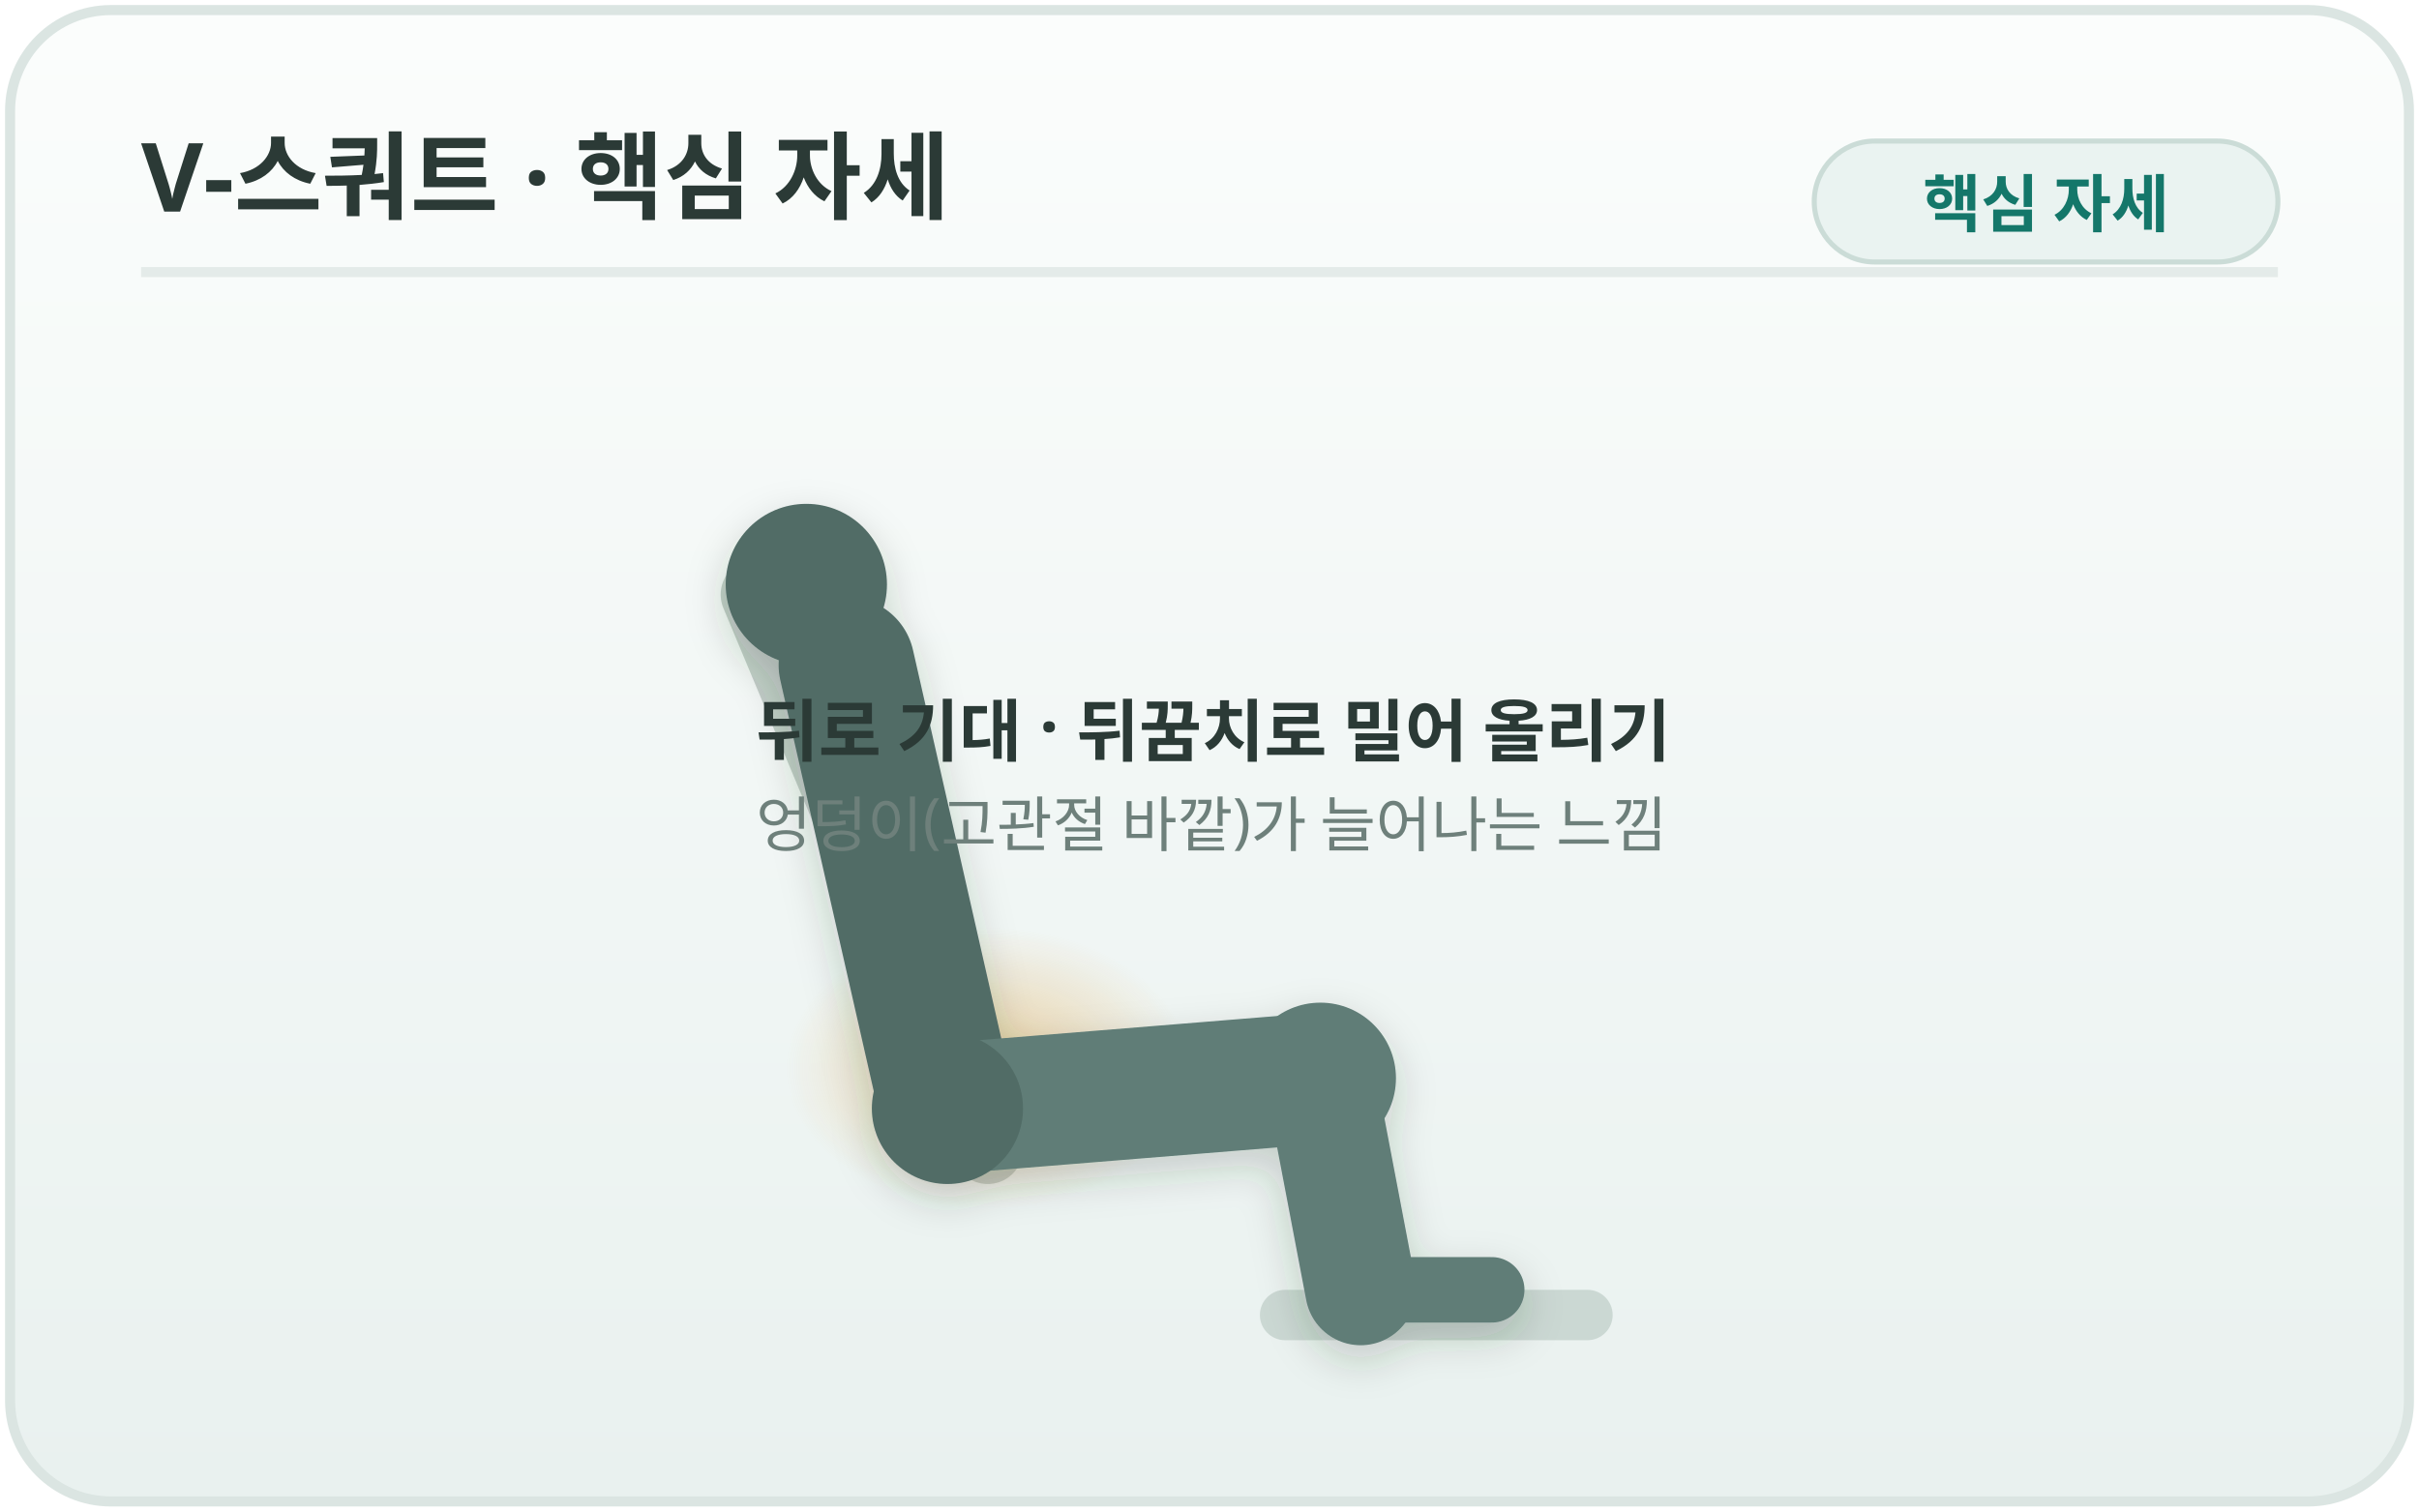
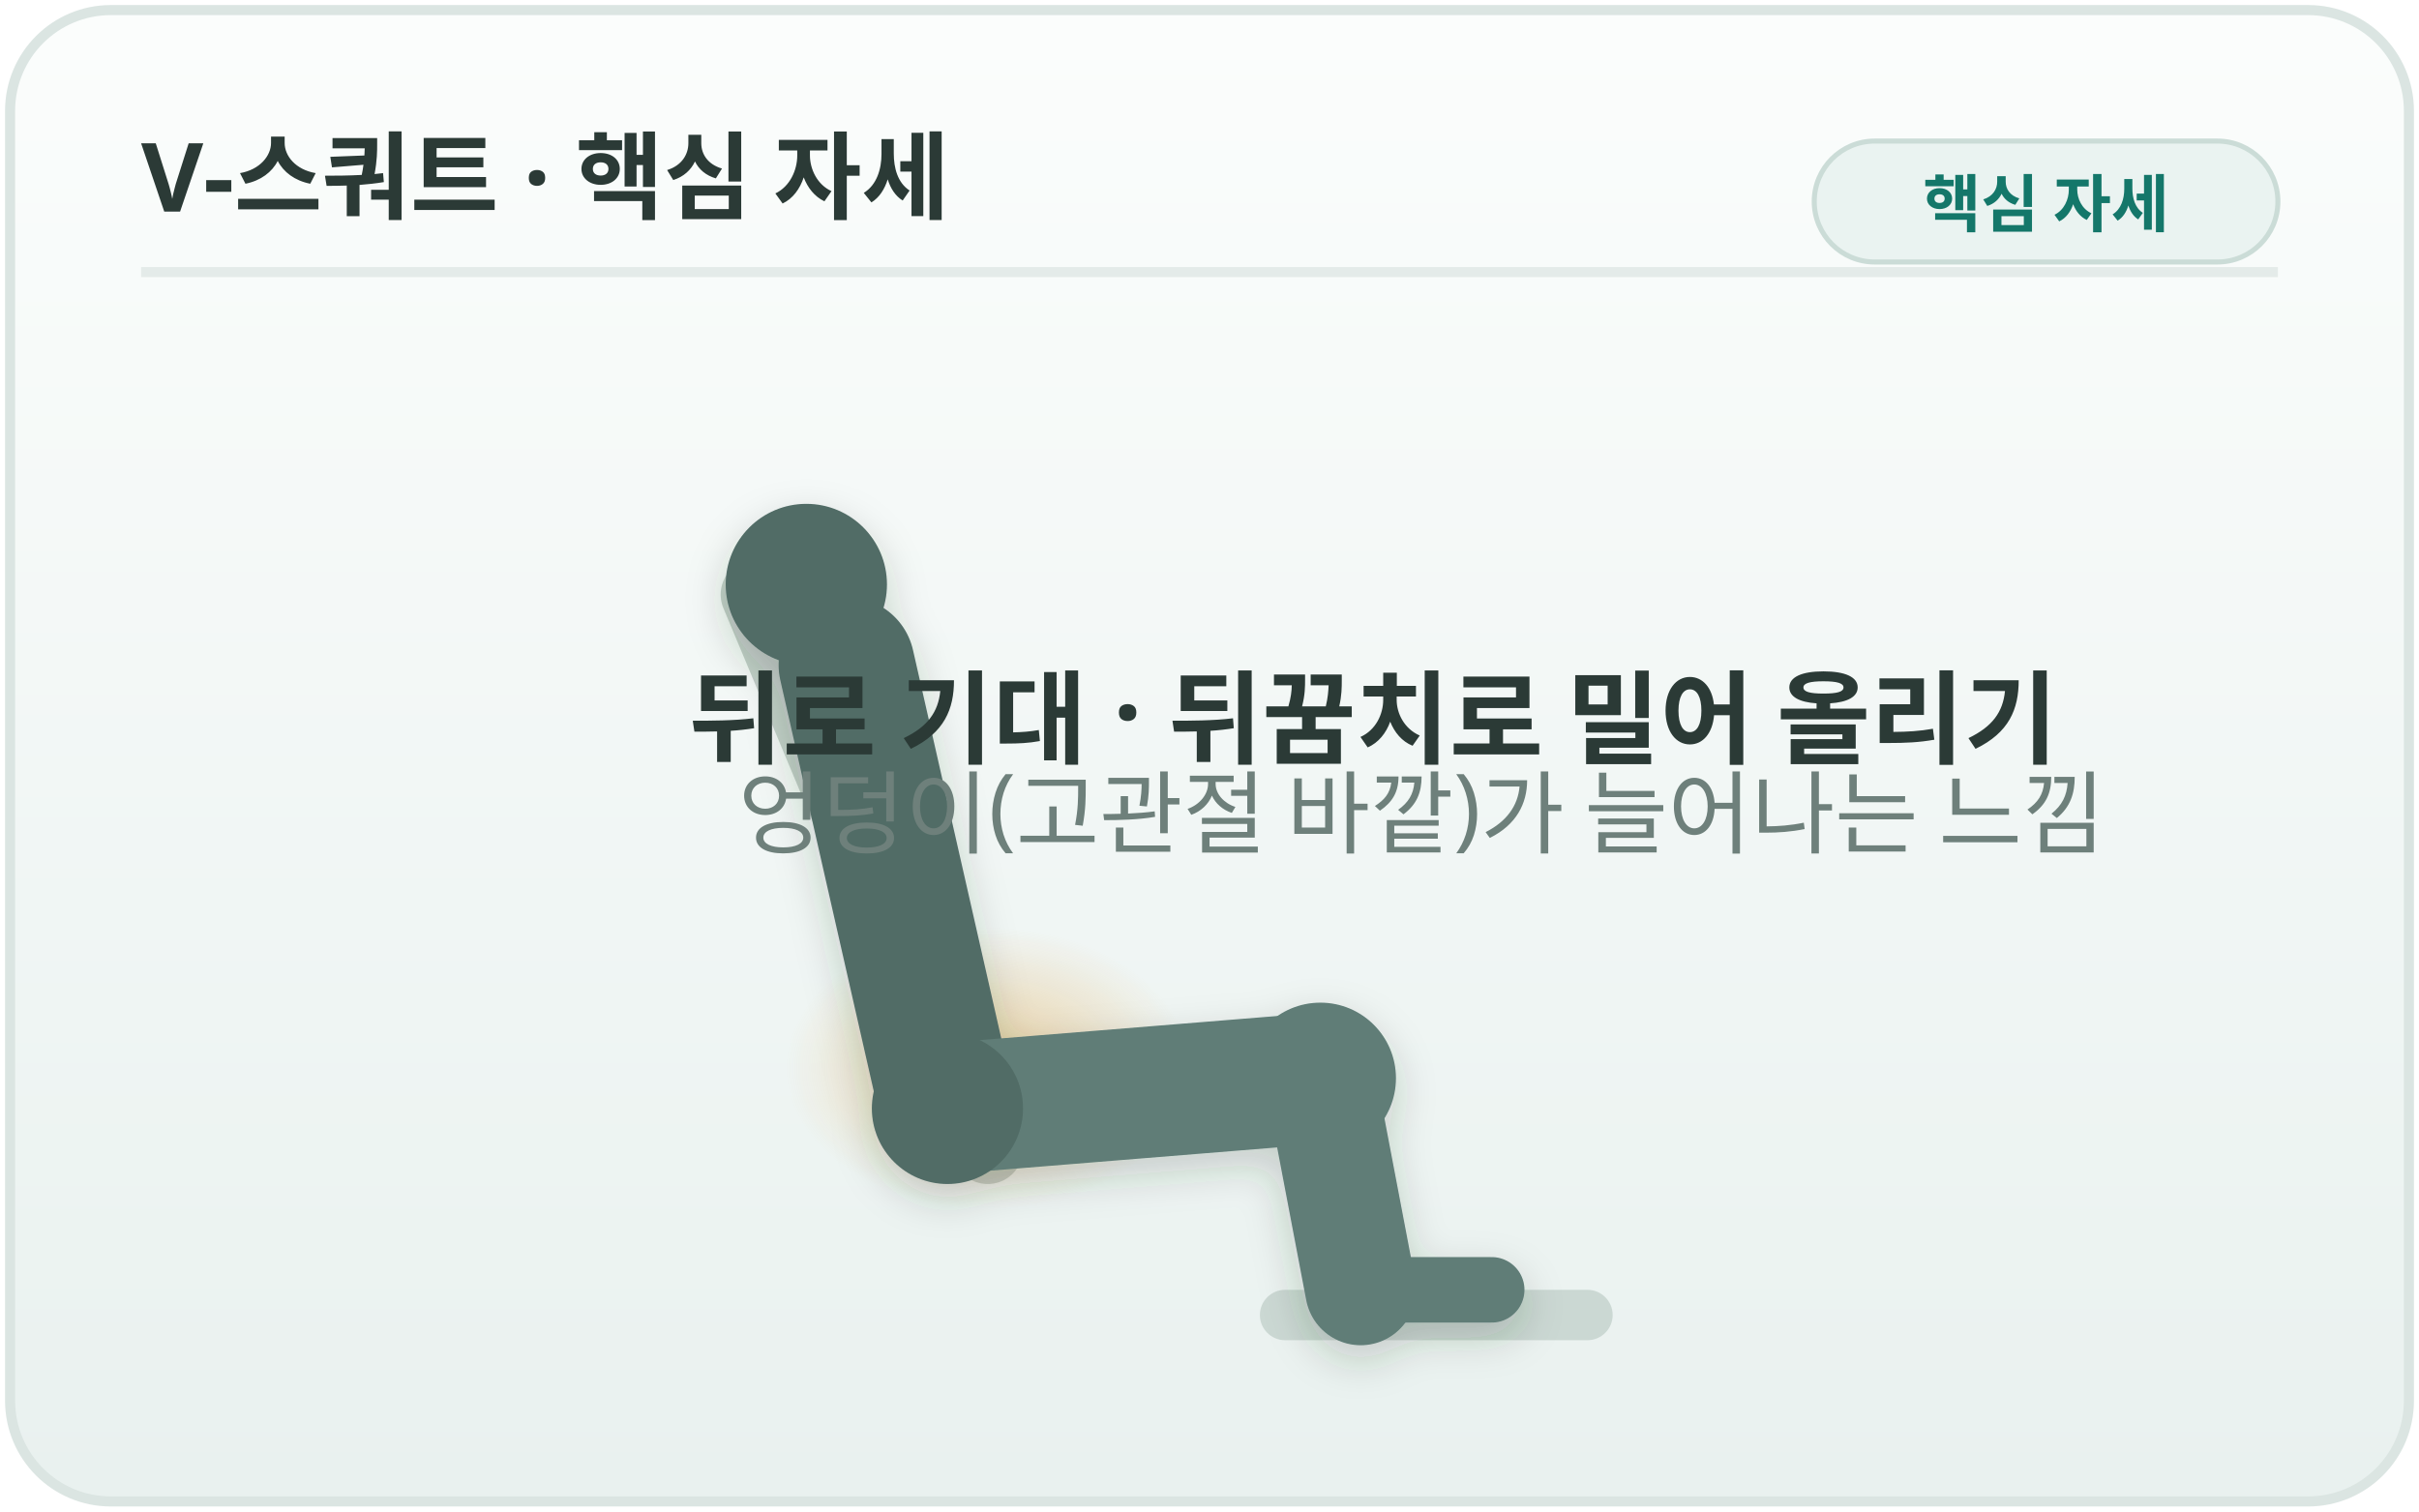
<svg xmlns="http://www.w3.org/2000/svg" viewBox="0 0 480 300" font-family="'Noto Sans KR','Apple SD Gothic Neo',sans-serif">
  <defs>
    <linearGradient id="bg" x1="0" y1="0" x2="0" y2="1">
      <stop offset="0" stop-color="#FBFDFC" />
      <stop offset="1" stop-color="#E9F1EF" />
    </linearGradient>
    <radialGradient id="glow" cx="50%" cy="50%" r="50%">
      <stop offset="0" stop-color="#E0982A" stop-opacity="0.42" />
      <stop offset="1" stop-color="#E0982A" stop-opacity="0" />
    </radialGradient>
    <filter id="soft" x="-30%" y="-30%" width="160%" height="160%">
      <feDropShadow dx="0" dy="3" stdDeviation="4" flood-color="#22332F" flood-opacity="0.20" />
    </filter>
  </defs>
  <rect x="2" y="2" width="476" height="296" rx="20" fill="url(#bg)" stroke="#DBE5E2" stroke-width="2" />
  <text x="28" y="42" font-size="19" font-weight="700" fill="#2B3A36">V-스쿼트 · 핵심 자세</text>
  <line x1="28" y1="54" x2="452" y2="54" stroke="#E4EBE9" stroke-width="2" />
  <line x1="150" y1="118" x2="196" y2="228" stroke="#C3CEC9" stroke-width="14" stroke-linecap="round" />
  <rect x="250" y="256" width="70" height="10" rx="5" fill="#CBD8D3" />
  <ellipse cx="196" cy="212" rx="40" ry="28" fill="url(#glow)" />
  <g filter="url(#soft)" stroke-linecap="round">
    <line x1="188" y1="220" x2="168" y2="132" stroke="#516C66" stroke-width="27" />
    <line x1="188" y1="220" x2="262" y2="214" stroke="#607D77" stroke-width="26" />
    <line x1="262" y1="214" x2="270" y2="256" stroke="#607D77" stroke-width="22" />
    <line x1="270" y1="256" x2="296" y2="256" stroke="#607D77" stroke-width="13" />
    <circle cx="188" cy="220" r="15" fill="#516C66" />
    <circle cx="262" cy="214" r="15" fill="#607D77" />
    <circle cx="160" cy="116" r="16" fill="#516C66" />
  </g>
-   <text x="150" y="150" font-size="13.5" font-weight="600" fill="#2B3A36">뒤로 기대 · 뒤꿈치로 밀어 올리기</text>
-   <text x="150" y="168" font-size="12" fill="#6E807B">엉덩이(고관절 바깥)가 늘어나는 느낌</text>
+   <text x="136.7" y="150" font-size="20.2" font-weight="600" fill="#2B3A36">뒤로 기대 · 뒤꿈치로 밀어 올리기</text>
+   <text x="146.5" y="168" font-size="18" fill="#6E807B">엉덩이(고관절 바깥)가 늘어나는 느낌</text>
  <rect x="360" y="28" width="92" height="24" rx="12" fill="#EAF3F1" stroke="#CBDCD7" />
  <text x="406" y="45" font-size="12.5" font-weight="700" fill="#14776A" text-anchor="middle">핵심 자세</text>
</svg>
